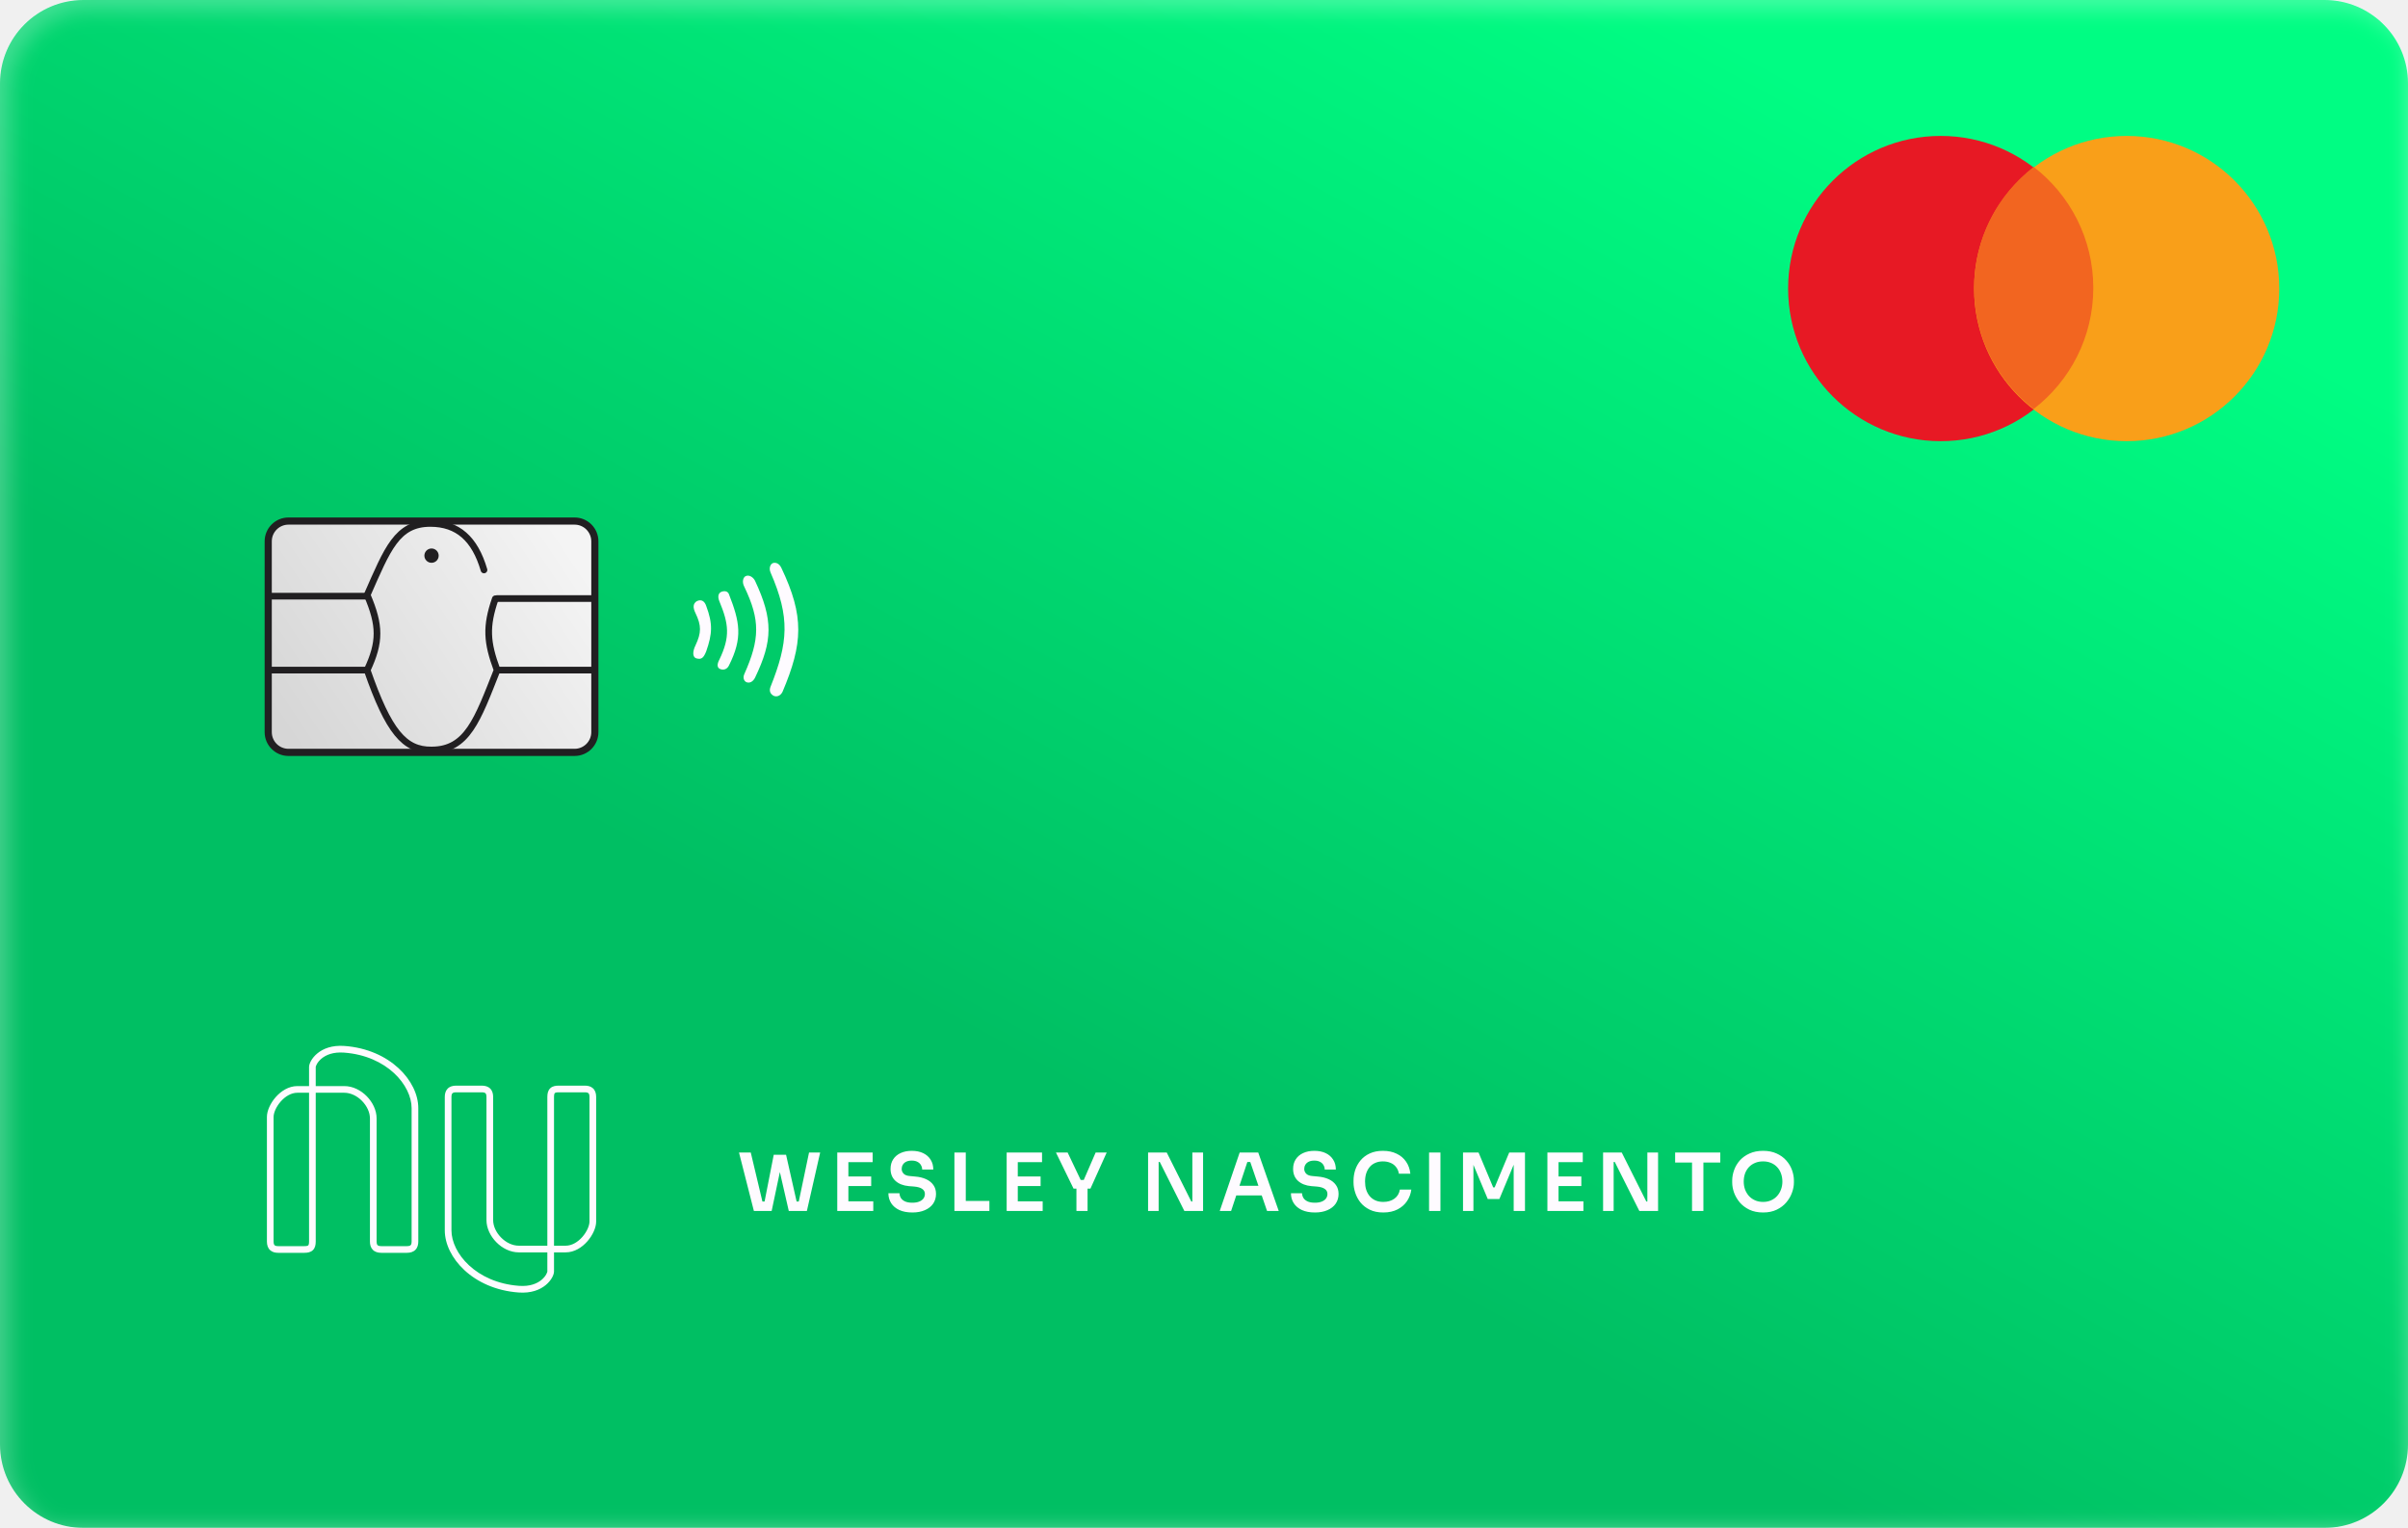
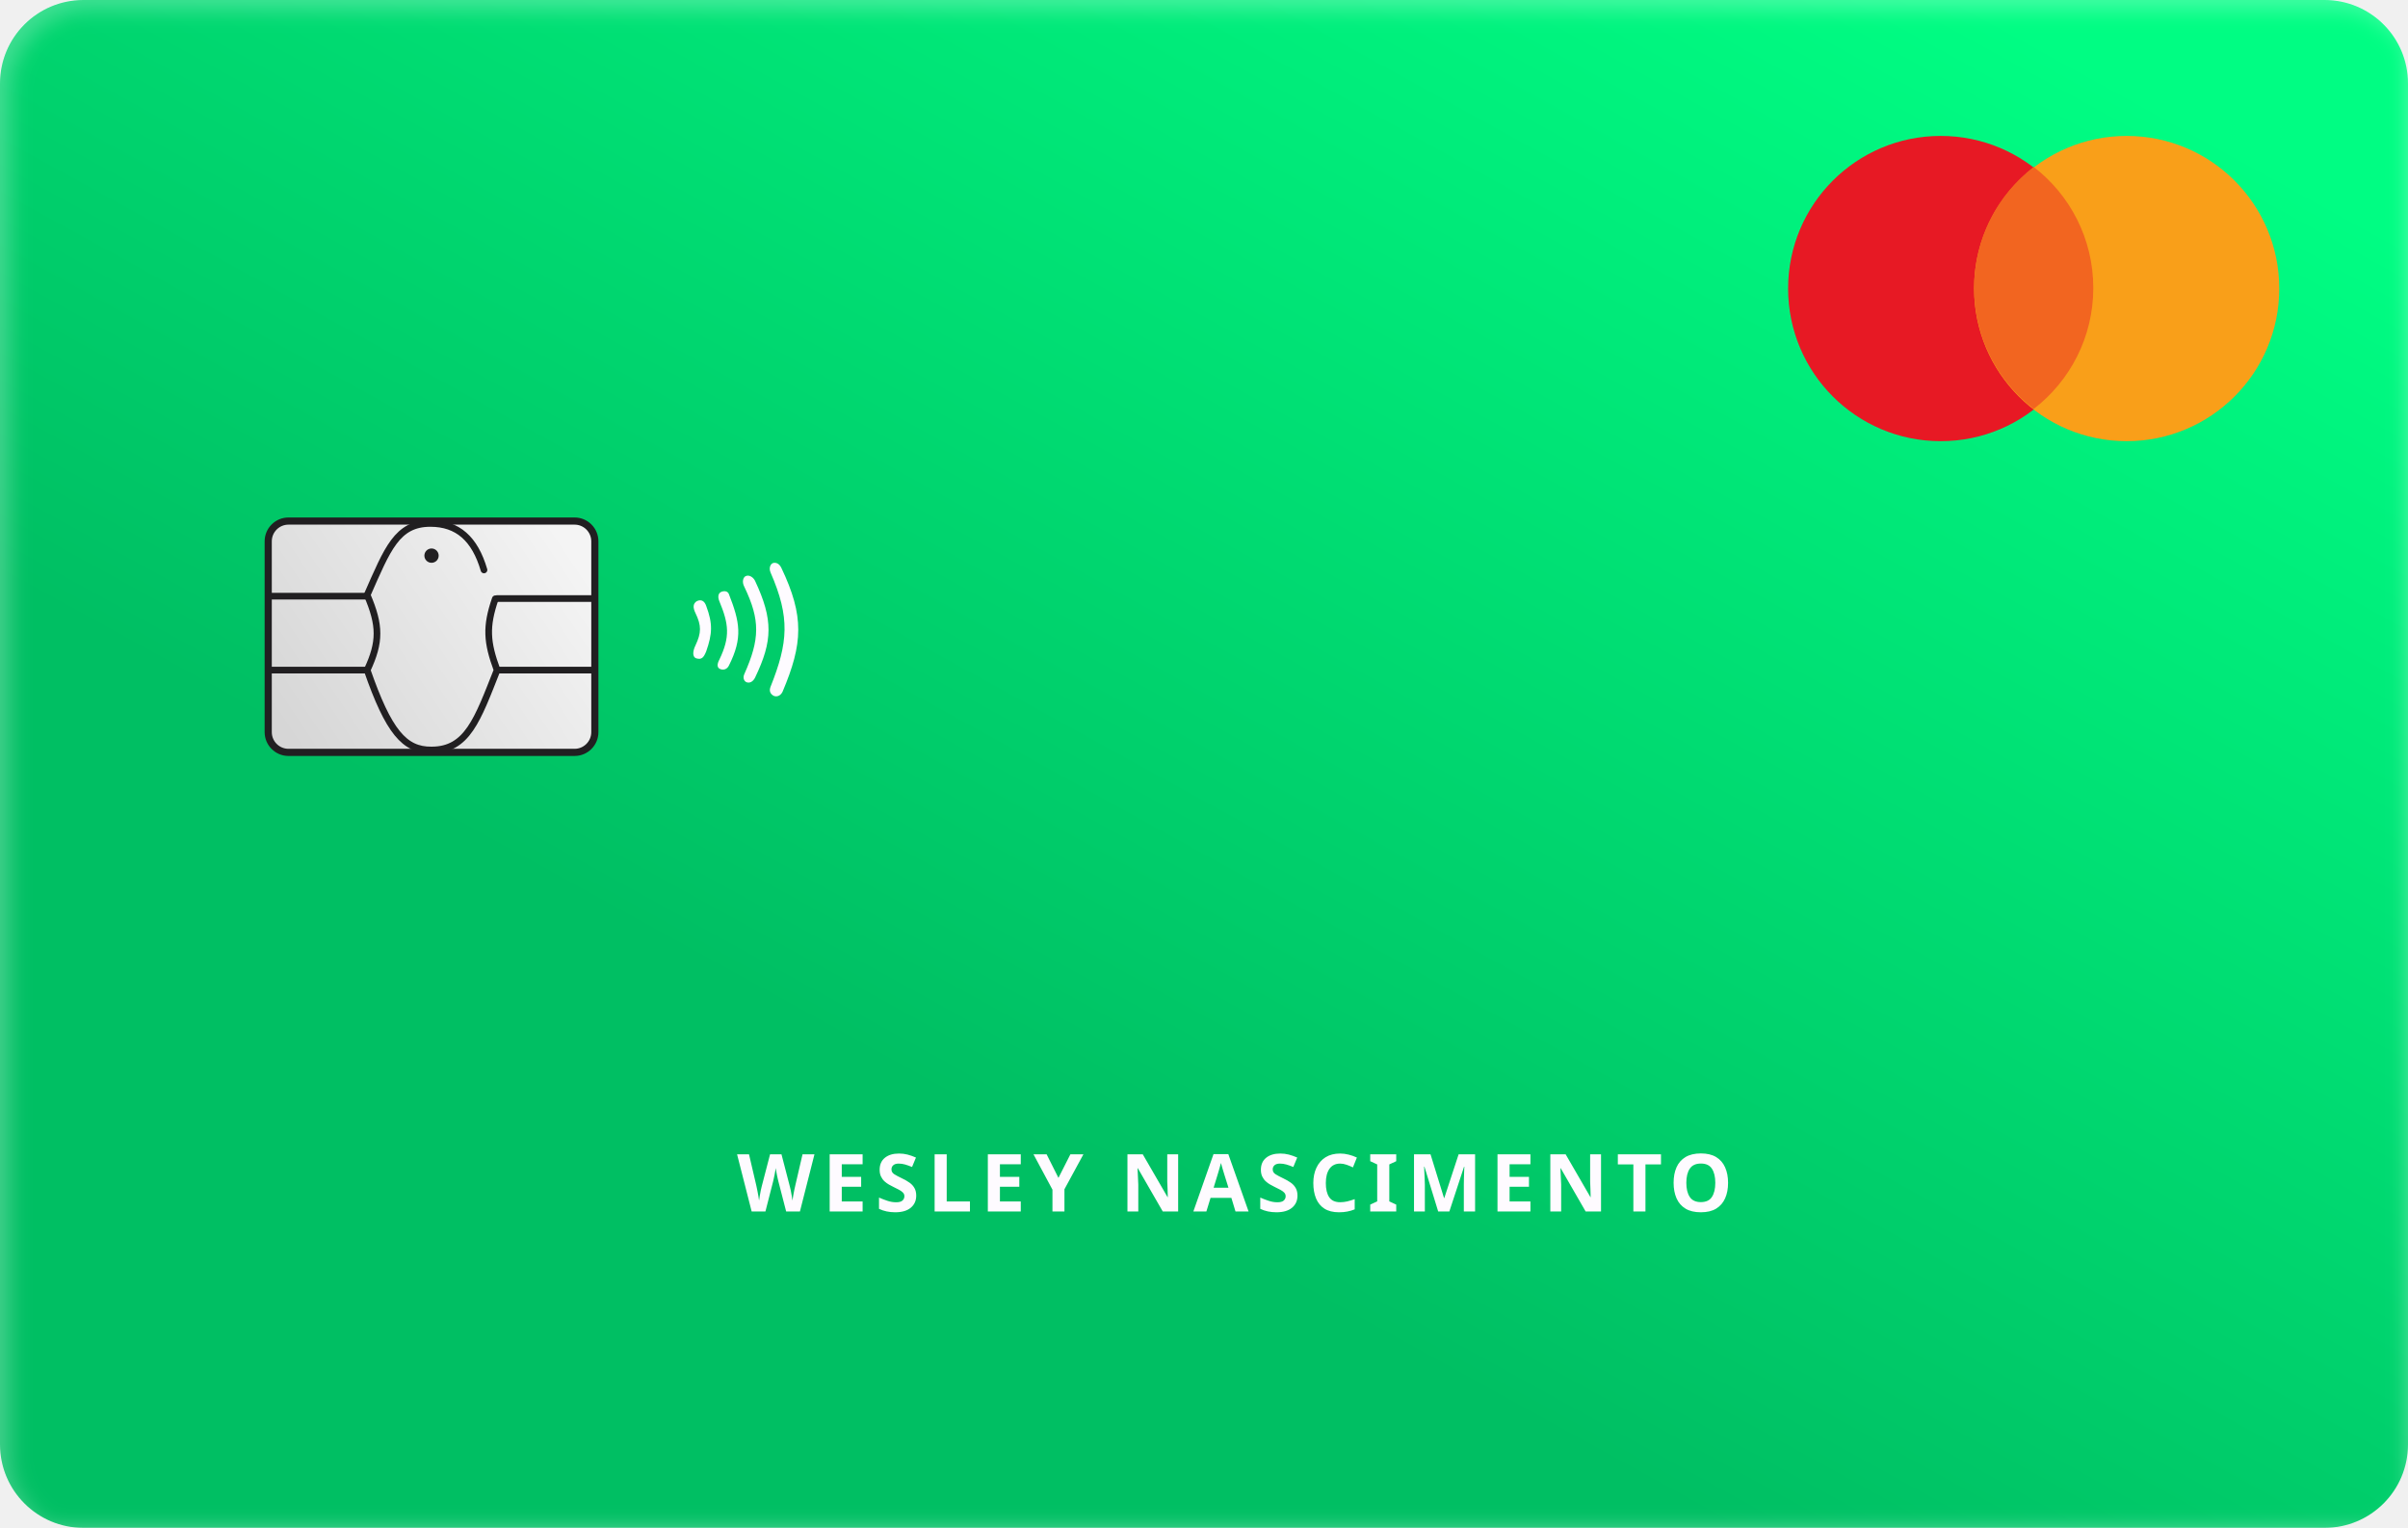
<svg xmlns="http://www.w3.org/2000/svg" width="722" height="458" viewBox="0 0 722 458" fill="none">
-   <g id="nubank-front" clip-path="url(#clip0_223_306)">
-     <g id="Rectangle 968" filter="url(#filter0_i_223_306)">
-       <rect x="0.001" width="722" height="458" rx="25" fill="url(#paint0_linear_223_306)" />
-     </g>
-     <path id="wesley nascimento" d="M226.041 363L221.577 345.48H225.105L228.729 360.72L227.793 360.168H230.193L229.137 360.72L231.993 346.152H234.921L231.369 363H226.041ZM236.505 363L232.641 346.152H235.689L238.977 360.72L237.945 360.168H240.297L239.385 360.72L242.577 345.48H245.913L241.929 363H236.505ZM251.038 363V345.48H254.374V363H251.038ZM253.894 363V360.12H261.838V363H253.894ZM253.894 355.536V352.656H261.214V355.536H253.894ZM253.894 348.36V345.48H261.646V348.36H253.894ZM273.57 363.456C272.018 363.456 270.706 363.208 269.634 362.712C268.578 362.216 267.77 361.536 267.21 360.672C266.65 359.792 266.37 358.8 266.37 357.696H269.706C269.706 358.16 269.834 358.616 270.09 359.064C270.346 359.496 270.754 359.848 271.314 360.12C271.89 360.392 272.642 360.528 273.57 360.528C274.402 360.528 275.098 360.408 275.658 360.168C276.218 359.928 276.634 359.616 276.906 359.232C277.178 358.832 277.314 358.384 277.314 357.888C277.314 357.264 277.05 356.768 276.522 356.4C275.994 356.016 275.178 355.776 274.074 355.68L272.538 355.56C270.858 355.416 269.514 354.896 268.506 354C267.514 353.088 267.018 351.888 267.018 350.4C267.018 349.28 267.282 348.32 267.81 347.52C268.338 346.704 269.074 346.08 270.018 345.648C270.978 345.2 272.098 344.976 273.378 344.976C274.706 344.976 275.85 345.208 276.81 345.672C277.77 346.136 278.514 346.792 279.042 347.64C279.57 348.472 279.834 349.456 279.834 350.592H276.498C276.498 350.112 276.378 349.672 276.138 349.272C275.914 348.856 275.57 348.528 275.106 348.288C274.658 348.032 274.082 347.904 273.378 347.904C272.706 347.904 272.146 348.016 271.698 348.24C271.25 348.464 270.914 348.768 270.69 349.152C270.466 349.536 270.354 349.952 270.354 350.4C270.354 350.944 270.554 351.424 270.954 351.84C271.354 352.24 271.986 352.472 272.85 352.536L274.386 352.68C275.634 352.776 276.73 353.04 277.674 353.472C278.618 353.904 279.346 354.488 279.858 355.224C280.386 355.96 280.65 356.848 280.65 357.888C280.65 358.992 280.362 359.968 279.786 360.816C279.21 361.648 278.386 362.296 277.314 362.76C276.258 363.224 275.01 363.456 273.57 363.456ZM286.166 363V345.48H289.574V363H286.166ZM289.094 363V360H296.654V363H289.094ZM301.831 363V345.48H305.167V363H301.831ZM304.687 363V360.12H312.631V363H304.687ZM304.687 355.536V352.656H312.007V355.536H304.687ZM304.687 348.36V345.48H312.439V348.36H304.687ZM321.888 356.304L316.608 345.48H320.112L324.144 353.952L323.376 353.712H325.656L324.84 353.952L328.512 345.48H331.824L326.952 356.304H321.888ZM322.752 363V355.776H326.088V363H322.752ZM344.234 363V345.48H349.826L357.194 360.168H357.986L357.506 360.6V345.48H360.722V363H355.106L347.738 348.312H346.922L347.402 347.88V363H344.234ZM365.719 363L371.695 345.48H377.263L383.407 363H379.903L374.695 347.808L375.919 348.336H372.919L374.167 347.808L369.127 363H365.719ZM369.895 358.344L370.975 355.464H378.079L379.135 358.344H369.895ZM394.268 363.456C392.716 363.456 391.404 363.208 390.332 362.712C389.276 362.216 388.468 361.536 387.908 360.672C387.348 359.792 387.068 358.8 387.068 357.696H390.404C390.404 358.16 390.532 358.616 390.788 359.064C391.044 359.496 391.452 359.848 392.012 360.12C392.588 360.392 393.34 360.528 394.268 360.528C395.1 360.528 395.796 360.408 396.356 360.168C396.916 359.928 397.332 359.616 397.604 359.232C397.876 358.832 398.012 358.384 398.012 357.888C398.012 357.264 397.748 356.768 397.22 356.4C396.692 356.016 395.876 355.776 394.772 355.68L393.236 355.56C391.556 355.416 390.212 354.896 389.204 354C388.212 353.088 387.716 351.888 387.716 350.4C387.716 349.28 387.98 348.32 388.508 347.52C389.036 346.704 389.772 346.08 390.716 345.648C391.676 345.2 392.796 344.976 394.076 344.976C395.404 344.976 396.548 345.208 397.508 345.672C398.468 346.136 399.212 346.792 399.74 347.64C400.268 348.472 400.532 349.456 400.532 350.592H397.196C397.196 350.112 397.076 349.672 396.836 349.272C396.612 348.856 396.268 348.528 395.804 348.288C395.356 348.032 394.78 347.904 394.076 347.904C393.404 347.904 392.844 348.016 392.396 348.24C391.948 348.464 391.612 348.768 391.388 349.152C391.164 349.536 391.052 349.952 391.052 350.4C391.052 350.944 391.252 351.424 391.652 351.84C392.052 352.24 392.684 352.472 393.548 352.536L395.084 352.68C396.332 352.776 397.428 353.04 398.372 353.472C399.316 353.904 400.044 354.488 400.556 355.224C401.084 355.96 401.348 356.848 401.348 357.888C401.348 358.992 401.06 359.968 400.484 360.816C399.908 361.648 399.084 362.296 398.012 362.76C396.956 363.224 395.708 363.456 394.268 363.456ZM414.76 363.456C413.176 363.456 411.816 363.176 410.68 362.616C409.544 362.056 408.616 361.328 407.896 360.432C407.192 359.536 406.672 358.56 406.336 357.504C406 356.448 405.832 355.432 405.832 354.456V353.928C405.832 352.84 406 351.768 406.336 350.712C406.688 349.656 407.224 348.696 407.944 347.832C408.664 346.968 409.576 346.28 410.68 345.768C411.8 345.24 413.12 344.976 414.64 344.976C416.224 344.976 417.6 345.264 418.768 345.84C419.952 346.4 420.896 347.2 421.6 348.24C422.304 349.264 422.728 350.464 422.872 351.84H419.44C419.312 351.04 419.024 350.368 418.576 349.824C418.144 349.264 417.592 348.848 416.92 348.576C416.248 348.288 415.488 348.144 414.64 348.144C413.776 348.144 413.008 348.296 412.336 348.6C411.664 348.888 411.104 349.304 410.656 349.848C410.208 350.392 409.864 351.032 409.624 351.768C409.4 352.504 409.288 353.32 409.288 354.216C409.288 355.08 409.4 355.88 409.624 356.616C409.864 357.352 410.216 358 410.68 358.56C411.144 359.104 411.712 359.528 412.384 359.832C413.072 360.136 413.864 360.288 414.76 360.288C416.072 360.288 417.176 359.968 418.072 359.328C418.984 358.672 419.536 357.76 419.728 356.592H423.16C423 357.84 422.576 358.984 421.888 360.024C421.2 361.064 420.256 361.896 419.056 362.52C417.856 363.144 416.424 363.456 414.76 363.456ZM428.484 363V345.48H431.892V363H428.484ZM438.664 363V345.48H443.32L447.712 355.944H448.144L452.512 345.48H457.24V363H453.856V348.048L454.288 348.096L449.56 359.424H446.08L441.328 348.096L441.784 348.048V363H438.664ZM463.963 363V345.48H467.299V363H463.963ZM466.819 363V360.12H474.763V363H466.819ZM466.819 355.536V352.656H474.139V355.536H466.819ZM466.819 348.36V345.48H474.571V348.36H466.819ZM480.659 363V345.48H486.251L493.619 360.168H494.411L493.931 360.6V345.48H497.147V363H491.531L484.163 348.312H483.347L483.827 347.88V363H480.659ZM507.328 363V348H510.736V363H507.328ZM502.264 348.48V345.48H515.8V348.48H502.264ZM528.637 363.456C527.053 363.456 525.677 363.176 524.509 362.616C523.357 362.056 522.397 361.328 521.629 360.432C520.877 359.52 520.309 358.544 519.925 357.504C519.557 356.448 519.373 355.432 519.373 354.456V353.928C519.373 352.856 519.565 351.792 519.949 350.736C520.333 349.664 520.909 348.696 521.677 347.832C522.461 346.968 523.429 346.28 524.581 345.768C525.733 345.24 527.085 344.976 528.637 344.976C530.173 344.976 531.517 345.24 532.669 345.768C533.821 346.28 534.781 346.968 535.549 347.832C536.333 348.696 536.917 349.664 537.301 350.736C537.685 351.792 537.877 352.856 537.877 353.928V354.456C537.877 355.432 537.685 356.448 537.301 357.504C536.933 358.544 536.365 359.52 535.597 360.432C534.845 361.328 533.885 362.056 532.717 362.616C531.565 363.176 530.205 363.456 528.637 363.456ZM528.637 360.288C529.533 360.288 530.333 360.128 531.037 359.808C531.757 359.488 532.365 359.048 532.861 358.488C533.373 357.912 533.757 357.264 534.013 356.544C534.285 355.808 534.421 355.032 534.421 354.216C534.421 353.336 534.285 352.528 534.013 351.792C533.757 351.056 533.373 350.416 532.861 349.872C532.365 349.328 531.757 348.904 531.037 348.6C530.317 348.296 529.517 348.144 528.637 348.144C527.741 348.144 526.933 348.296 526.213 348.6C525.493 348.904 524.877 349.328 524.365 349.872C523.869 350.416 523.485 351.056 523.213 351.792C522.957 352.528 522.829 353.336 522.829 354.216C522.829 355.032 522.957 355.808 523.213 356.544C523.485 357.264 523.869 357.912 524.365 358.488C524.877 359.048 525.493 359.488 526.213 359.808C526.933 360.128 527.741 360.288 528.637 360.288Z" fill="#FEFBFF" />
-     <path id="Union" fill-rule="evenodd" clip-rule="evenodd" d="M94.666 319.851C94.666 319.852 94.667 319.826 94.677 319.771C94.688 319.717 94.706 319.646 94.736 319.559C94.794 319.385 94.891 319.165 95.034 318.917C95.321 318.421 95.777 317.841 96.435 317.301C97.734 316.236 99.865 315.292 103.141 315.533C116.101 316.484 123.416 325.411 123.416 332.161V372.168C123.416 372.805 123.269 373.1 123.133 373.241C123.005 373.375 122.719 373.546 122.029 373.546H114.307C113.617 373.546 113.331 373.375 113.203 373.241C113.067 373.1 112.92 372.805 112.92 372.168V335.238C112.92 332.828 111.735 330.421 109.989 328.634C108.239 326.843 105.818 325.566 103.214 325.566H94.666V319.851ZM103.214 327.566H94.666V372.168C94.666 373.163 94.483 374.108 93.794 374.763C93.117 375.407 92.182 375.546 91.279 375.546H83.416C82.609 375.546 81.724 375.39 81.039 374.792C80.327 374.171 80.029 373.252 80.029 372.168V334.819C80.029 332.957 81.093 330.668 82.664 328.878C84.249 327.074 86.536 325.566 89.172 325.566H92.666V319.851C92.666 319.284 92.918 318.582 93.302 317.917C93.707 317.217 94.318 316.451 95.167 315.754C96.882 314.347 99.526 313.262 103.287 313.538C117.006 314.545 125.416 324.098 125.416 332.161V372.168C125.416 373.069 125.212 373.963 124.576 374.626C123.932 375.297 123.025 375.546 122.029 375.546H114.307C113.311 375.546 112.404 375.297 111.76 374.626C111.124 373.963 110.92 373.069 110.92 372.168V335.238C110.92 333.463 110.027 331.534 108.559 330.032C107.094 328.533 105.162 327.566 103.214 327.566ZM89.172 327.566H92.666V372.168C92.666 372.991 92.499 373.235 92.415 373.314C92.32 373.404 92.061 373.546 91.279 373.546H83.416C82.819 373.546 82.511 373.422 82.353 373.285C82.224 373.172 82.029 372.902 82.029 372.168V334.819C82.029 333.604 82.79 331.766 84.167 330.198C85.531 328.645 87.315 327.566 89.172 327.566ZM164.112 381.129C164.112 381.128 164.112 381.154 164.101 381.209C164.09 381.263 164.072 381.333 164.043 381.42C163.984 381.595 163.887 381.815 163.744 382.063C163.457 382.559 163.002 383.139 162.343 383.679C161.044 384.744 158.914 385.687 155.637 385.447C142.677 384.496 135.362 375.569 135.362 368.819V328.812C135.362 328.175 135.509 327.88 135.645 327.739C135.773 327.605 136.059 327.434 136.749 327.434H144.472C145.161 327.434 145.447 327.605 145.576 327.739C145.711 327.88 145.859 328.175 145.859 328.812V365.741C145.859 368.151 147.043 370.559 148.789 372.346C150.54 374.137 152.961 375.414 155.564 375.414H164.112V381.129ZM155.564 373.414H164.112V328.812C164.112 327.817 164.296 326.872 164.985 326.217C165.662 325.573 166.596 325.434 167.499 325.434H175.362C176.169 325.434 177.054 325.59 177.739 326.187C178.452 326.809 178.749 327.728 178.749 328.812V366.161C178.749 368.023 177.685 370.312 176.114 372.101C174.529 373.906 172.242 375.414 169.606 375.414H166.112V381.129C166.112 381.696 165.86 382.397 165.476 383.063C165.072 383.763 164.46 384.529 163.611 385.226C161.896 386.633 159.252 387.718 155.491 387.442C141.773 386.435 133.362 376.882 133.362 368.819V328.812C133.362 327.911 133.566 327.016 134.202 326.354C134.846 325.683 135.754 325.434 136.749 325.434H144.472C145.467 325.434 146.374 325.683 147.018 326.354C147.655 327.016 147.859 327.911 147.859 328.812V365.741C147.859 367.516 148.751 369.446 150.22 370.948C151.684 372.447 153.616 373.414 155.564 373.414ZM169.606 373.414H166.112V328.812C166.112 327.989 166.279 327.745 166.363 327.666C166.458 327.576 166.717 327.434 167.499 327.434H175.362C175.959 327.434 176.268 327.558 176.425 327.695C176.555 327.808 176.749 328.078 176.749 328.812V366.161C176.749 367.376 175.988 369.214 174.611 370.782C173.247 372.335 171.463 373.414 169.606 373.414Z" fill="#FEFBFF" />
-     <circle id="Ellipse 10" cx="581.89" cy="86.497" r="45.751" fill="#E71924" />
-     <circle id="Ellipse 11" cx="637.648" cy="86.497" r="45.751" fill="#F99F19" />
-     <path id="Intersect" fill-rule="evenodd" clip-rule="evenodd" d="M609.769 122.594C620.637 114.23 627.641 101.091 627.641 86.317C627.641 71.542 620.637 58.404 609.769 50.039C598.901 58.404 591.898 71.542 591.898 86.317C591.898 101.091 598.901 114.23 609.769 122.594Z" fill="#F26520" />
-     <g id="Group 301">
-       <rect id="Rectangle 344" x="80.422" y="156.195" width="97.935" height="69.341" rx="6.076" fill="url(#paint1_linear_223_306)" stroke="#211F21" stroke-width="2.145" />
-       <path id="Vector 9" d="M80.779 178.713H110.088" stroke="#211F21" stroke-width="2" stroke-linecap="round" />
-       <path id="Vector 10" d="M80.779 200.873H109.446" stroke="#211F21" stroke-width="2" stroke-linecap="round" />
-       <path id="Vector 11" d="M149.405 200.873H177.999" stroke="#211F21" stroke-width="2" stroke-linecap="round" />
-       <path id="Vector 12" d="M148.976 179.428H177.999" stroke="#211F21" stroke-width="2" stroke-linecap="round" />
-       <circle id="Ellipse 12" cx="129.389" cy="166.561" r="2.145" fill="#211F21" />
-       <g id="Vector 13">
-         <path d="M231.054 205.824C236.326 192.59 236.927 185.119 231.054 171.645C230.431 170.215 231.054 169.024 231.769 168.786C232.484 168.547 233.59 168.786 234.271 170.215C241.189 184.73 240.768 192.87 234.628 207.387C233.913 208.817 232.576 208.998 231.769 208.46C230.825 207.831 230.609 206.941 231.054 205.824Z" fill="#FEFBFF" />
-         <path d="M223.548 172.717C222.833 173.075 222.376 174.43 223.191 175.934C228 185.94 227.802 191.662 223.191 202.026C222.687 203.071 222.999 204.226 223.906 204.528C224.978 204.886 225.914 204.125 226.407 203.098C231.702 192.084 231.841 185.756 226.407 174.147C225.906 173.075 224.62 172.181 223.548 172.717Z" fill="#FEFBFF" />
-         <path d="M216.4 177.364C215.327 177.721 215.137 178.908 215.685 180.223C218.531 187.063 218.98 190.898 215.685 197.737C215.042 198.929 214.831 200.193 216.042 200.596C217.253 201 218.127 200.363 218.544 199.524C222.767 191.149 221.821 186.454 218.544 178.079C218.264 177.364 217.472 177.006 216.4 177.364Z" fill="#FEFBFF" />
-         <path d="M208.894 180.223C207.821 180.938 207.669 182.022 208.536 183.797C210.345 187.564 210.304 189.68 208.536 193.448C207.714 195.11 207.464 197.022 208.894 197.38C210.323 197.737 210.958 197.229 211.753 195.235C213.579 189.987 213.757 187.02 211.753 181.653C211.292 180.261 210.323 179.508 208.894 180.223Z" fill="#FEFBFF" />
+   <g id="mybank-front">
+     <g id="mybank-front_2" clip-path="url(#clip0_327_524)">
+       <g id="Rectangle 968" filter="url(#filter0_i_327_524)">
+         <rect width="722" height="458" rx="25" fill="url(#paint0_linear_327_524)" />
      </g>
-       <path id="Vector 14" d="M145.116 170.85C142.373 161.509 137.252 156.91 129.031 156.91C119.024 156.91 116.195 164.531 110.088 178.356C113.999 187.507 114.04 192.437 110.088 200.874C116.495 219.255 121.241 224.916 129.389 224.821C140.112 224.821 143.164 215.733 149.047 200.874C145.953 192.498 145.623 187.876 148.501 179.5" stroke="#211F21" stroke-width="2" stroke-linecap="round" />
+       <text id="wesley nascimento" fill="#FEFBFF" xml:space="preserve" style="white-space: pre" font-family="Sora" font-size="24" font-weight="600" letter-spacing="0.1em">
+         <tspan x="221" y="363.16">WESLEY NASCIMENTO
+ </tspan>
+       </text>
+       <circle id="Ellipse 10" cx="581.889" cy="86.497" r="45.751" fill="#E71924" />
+       <circle id="Ellipse 11" cx="637.647" cy="86.497" r="45.751" fill="#F99F19" />
+       <path id="Intersect" fill-rule="evenodd" clip-rule="evenodd" d="M609.768 122.595C620.636 114.23 627.64 101.092 627.64 86.317C627.64 71.543 620.636 58.404 609.768 50.04C598.9 58.404 591.897 71.543 591.897 86.317C591.897 101.092 598.9 114.23 609.768 122.595Z" fill="#F26520" />
+       <g id="Group 301">
+         <rect id="Rectangle 344" x="80.421" y="156.195" width="97.935" height="69.341" rx="6.076" fill="url(#paint1_linear_327_524)" stroke="#211F21" stroke-width="2.145" />
+         <path id="Vector 9" d="M80.778 178.713H110.087" stroke="#211F21" stroke-width="2" stroke-linecap="round" />
+         <path id="Vector 10" d="M80.778 200.873H109.445" stroke="#211F21" stroke-width="2" stroke-linecap="round" />
+         <path id="Vector 11" d="M149.404 200.873H177.998" stroke="#211F21" stroke-width="2" stroke-linecap="round" />
+         <path id="Vector 12" d="M148.975 179.428H177.998" stroke="#211F21" stroke-width="2" stroke-linecap="round" />
+         <circle id="Ellipse 12" cx="129.388" cy="166.561" r="2.145" fill="#211F21" />
+         <g id="Vector 13">
+           <path d="M231.053 205.824C236.325 192.59 236.926 185.119 231.053 171.645C230.43 170.215 231.053 169.024 231.768 168.786C232.483 168.547 233.589 168.786 234.27 170.215C241.188 184.73 240.767 192.87 234.627 207.387C233.912 208.817 232.575 208.998 231.768 208.46C230.824 207.831 230.608 206.941 231.053 205.824Z" fill="#FEFBFF" />
+           <path d="M223.547 172.717C222.832 173.075 222.375 174.43 223.19 175.934C227.999 185.94 227.801 191.662 223.19 202.026C222.686 203.071 222.998 204.226 223.905 204.528C224.977 204.886 225.913 204.125 226.406 203.098C231.701 192.084 231.84 185.756 226.406 174.147C225.905 173.075 224.619 172.181 223.547 172.717Z" fill="#FEFBFF" />
+           <path d="M216.399 177.364C215.326 177.721 215.136 178.908 215.684 180.223C218.53 187.063 218.979 190.898 215.684 197.737C215.041 198.929 214.83 200.193 216.041 200.596C217.252 201 218.126 200.363 218.543 199.524C222.766 191.149 221.82 186.454 218.543 178.079C218.263 177.364 217.471 177.006 216.399 177.364Z" fill="#FEFBFF" />
+           <path d="M208.893 180.223C207.82 180.938 207.668 182.022 208.535 183.797C210.344 187.564 210.303 189.68 208.535 193.448C207.713 195.11 207.463 197.022 208.893 197.38C210.322 197.737 210.957 197.229 211.752 195.235C213.578 189.987 213.756 187.02 211.752 181.653C211.291 180.261 210.322 179.508 208.893 180.223Z" fill="#FEFBFF" />
+         </g>
+         <path id="Vector 14" d="M145.115 170.849C142.372 161.508 137.251 156.91 129.03 156.91C119.023 156.91 116.194 164.53 110.087 178.355C113.998 187.507 114.039 192.437 110.087 200.873C116.494 219.254 121.24 224.915 129.388 224.821C140.111 224.821 143.163 215.733 149.046 200.873C145.952 192.497 145.622 187.875 148.5 179.5" stroke="#211F21" stroke-width="2" stroke-linecap="round" />
+       </g>
    </g>
  </g>
  <defs>
-     <filter id="filter0_i_223_306" x="0.001" y="0" width="725" height="461" filterUnits="userSpaceOnUse" color-interpolation-filters="sRGB">
+     <filter id="filter0_i_327_524" x="0" y="0" width="725" height="461" filterUnits="userSpaceOnUse" color-interpolation-filters="sRGB">
      <feFlood flood-opacity="0" result="BackgroundImageFix" />
      <feBlend mode="normal" in="SourceGraphic" in2="BackgroundImageFix" result="shape" />
      <feColorMatrix in="SourceAlpha" type="matrix" values="0 0 0 0 0 0 0 0 0 0 0 0 0 0 0 0 0 0 127 0" result="hardAlpha" />
      <feOffset dx="3" dy="3" />
      <feGaussianBlur stdDeviation="3" />
      <feComposite in2="hardAlpha" operator="arithmetic" k2="-1" k3="1" />
      <feColorMatrix type="matrix" values="0 0 0 0 1 0 0 0 0 1 0 0 0 0 1 0 0 0 0.25 0" />
-       <feBlend mode="normal" in2="shape" result="effect1_innerShadow_223_306" />
+       <feBlend mode="normal" in2="shape" result="effect1_innerShadow_327_524" />
    </filter>
-     <linearGradient id="paint0_linear_223_306" x1="610.091" y1="61.83" x2="354.097" y2="526.995" gradientUnits="userSpaceOnUse">
+     <linearGradient id="paint0_linear_327_524" x1="650.503" y1="32.616" x2="372.575" y2="537.261" gradientUnits="userSpaceOnUse">
      <stop stop-color="#00FD83" />
-       <stop offset="0.7" stop-color="#00BF63" />
+       <stop offset="0.76" stop-color="#00BF63" />
    </linearGradient>
-     <linearGradient id="paint1_linear_223_306" x1="171.001" y1="165" x2="87.001" y2="221" gradientUnits="userSpaceOnUse">
+     <linearGradient id="paint1_linear_327_524" x1="171" y1="165" x2="87" y2="221" gradientUnits="userSpaceOnUse">
      <stop stop-color="#F4F4F4" />
      <stop offset="1" stop-color="#D6D6D6" />
    </linearGradient>
-     <clipPath id="clip0_223_306">
-       <rect width="722" height="458" fill="white" transform="translate(0.000976562)" />
+     <clipPath id="clip0_327_524">
+       <rect width="722" height="458" fill="white" />
    </clipPath>
  </defs>
</svg>
